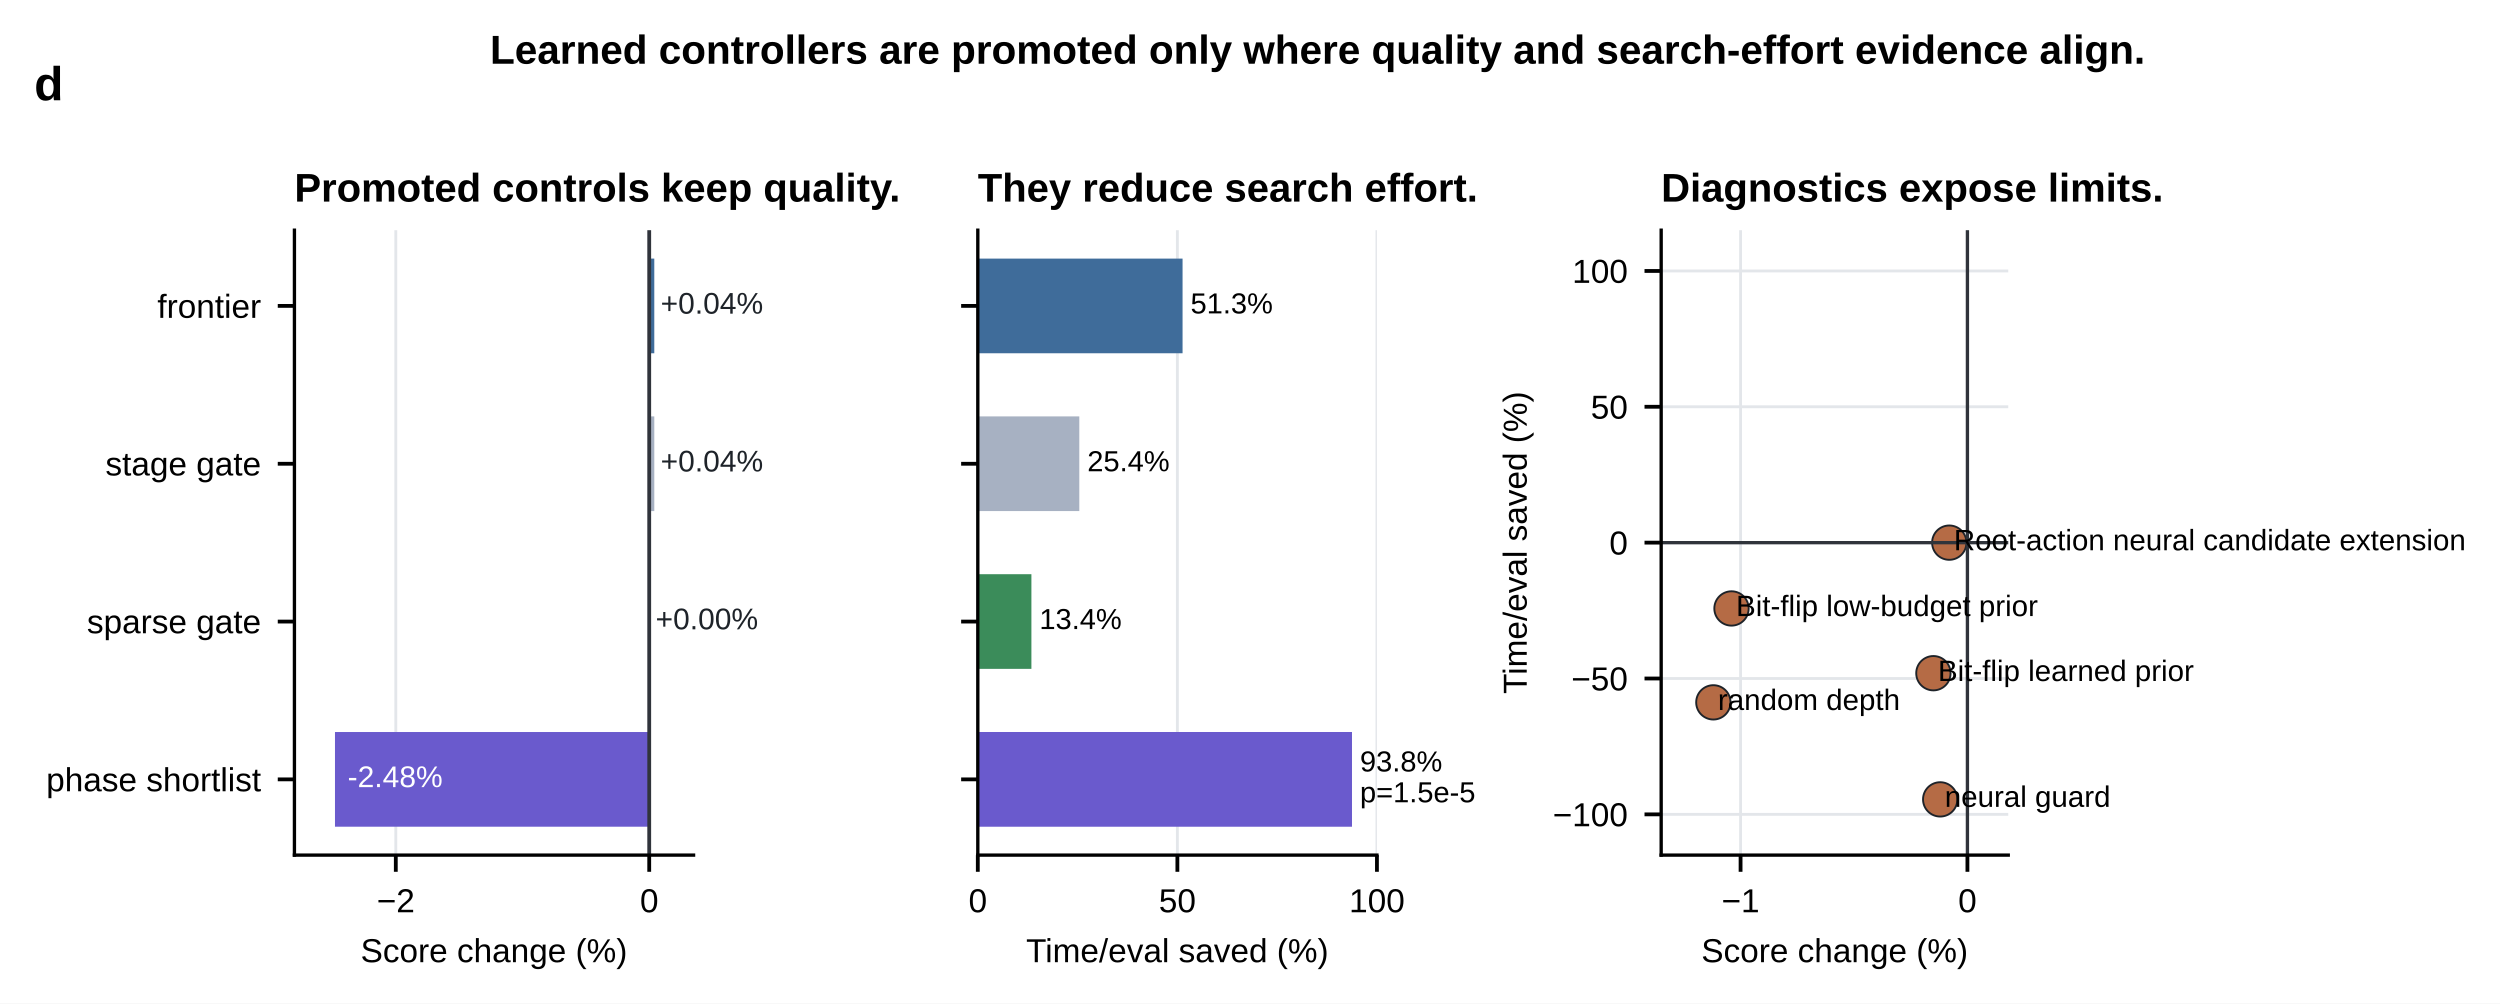
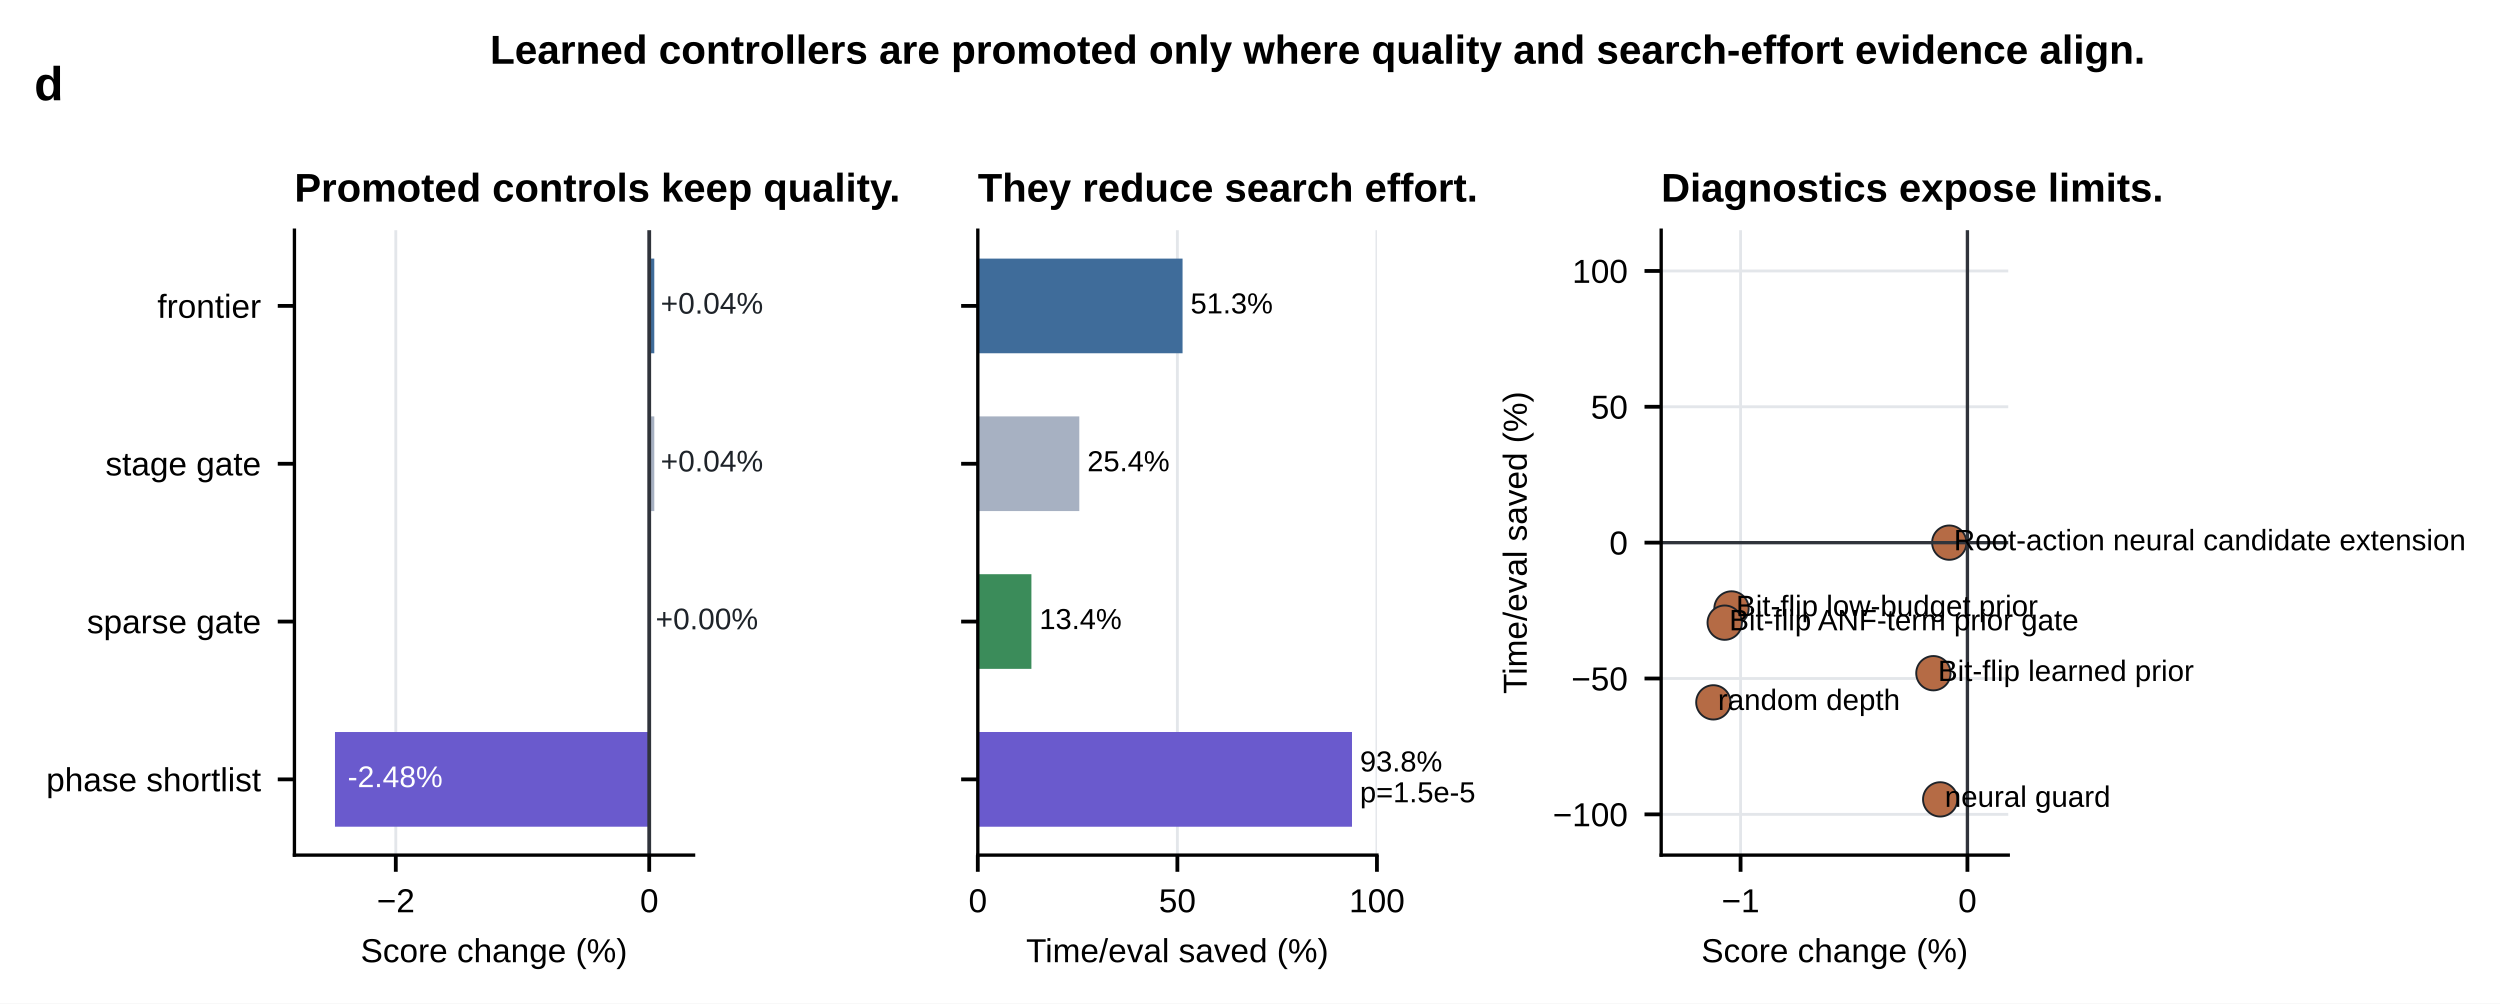
<svg xmlns="http://www.w3.org/2000/svg" xmlns:xlink="http://www.w3.org/1999/xlink" width="525.135pt" height="210.791pt" viewBox="0 0 525.135 210.791" version="1.1">
  <defs>
    <style type="text/css">*{stroke-linejoin: round; stroke-linecap: butt}</style>
  </defs>
  <g id="figure_1">
    <g id="patch_1">
      <path d="M 0 210.791 L 525.135 210.791 L 525.135 0 L 0 0 z " style="fill: #ffffff" />
    </g>
    <g id="axes_1">
      <g id="patch_2">
        <path d="M 61.846 179.62 L 145.687 179.62 L 145.687 48.351 L 61.846 48.351 z " style="fill: #ffffff" />
      </g>
      <g id="matplotlib.axis_1">
        <g id="xtick_1">
          <g id="line2d_1">
            <path d="M 83.139 179.62 L 83.139 48.351 " clip-path="url(#p2402017411)" style="fill: none; stroke: #e3e6ea; stroke-width: 0.6; stroke-linecap: square" />
          </g>
          <g id="line2d_2">
            <defs>
              <path id="m3d2e76e041" d="M 0 0 L 0 3.5 " style="stroke: #000000; stroke-width: 0.8" />
            </defs>
            <g>
              <use xlink:href="#m3d2e76e041" x="83.139" y="179.62" style="stroke: #000000; stroke-width: 0.8" />
            </g>
          </g>
          <g id="text_1">
            <text style="font-size: 7px; font-family: 'Arial', 'Helvetica', 'DejaVu Sans', sans-serif; text-anchor: middle" x="83.139" y="191.63" transform="rotate(-0 83.13886 191.6305)">−2</text>
          </g>
        </g>
        <g id="xtick_2">
          <g id="line2d_3">
            <path d="M 136.371 179.62 L 136.371 48.351 " clip-path="url(#p2402017411)" style="fill: none; stroke: #e3e6ea; stroke-width: 0.6; stroke-linecap: square" />
          </g>
          <g id="line2d_4">
            <g>
              <use xlink:href="#m3d2e76e041" x="136.371" y="179.62" style="stroke: #000000; stroke-width: 0.8" />
            </g>
          </g>
          <g id="text_2">
            <text style="font-size: 7px; font-family: 'Arial', 'Helvetica', 'DejaVu Sans', sans-serif; text-anchor: middle" x="136.371" y="191.63" transform="rotate(-0 136.371 191.6305)">0</text>
          </g>
        </g>
        <g id="text_3">
          <text style="font-size: 7px; font-family: 'Arial', 'Helvetica', 'DejaVu Sans', sans-serif; text-anchor: middle" x="103.766" y="202.118" transform="rotate(-0 103.7663 202.1175)">Score change (%)</text>
        </g>
      </g>
      <g id="matplotlib.axis_2">
        <g id="ytick_1">
          <g id="line2d_5">
            <defs>
              <path id="m17654f77af" d="M 0 0 L -3.5 0 " style="stroke: #000000; stroke-width: 0.8" />
            </defs>
            <g>
              <use xlink:href="#m17654f77af" x="61.846" y="64.262" style="stroke: #000000; stroke-width: 0.8" />
            </g>
          </g>
          <g id="text_4">
            <text style="font-size: 7px; font-family: 'Arial', 'Helvetica', 'DejaVu Sans', sans-serif; text-anchor: end" x="54.846" y="66.767" transform="rotate(-0 54.846 66.7673)">frontier</text>
          </g>
        </g>
        <g id="ytick_2">
          <g id="line2d_6">
            <g>
              <use xlink:href="#m17654f77af" x="61.846" y="97.411" style="stroke: #000000; stroke-width: 0.8" />
            </g>
          </g>
          <g id="text_5">
            <text style="font-size: 7px; font-family: 'Arial', 'Helvetica', 'DejaVu Sans', sans-serif; text-anchor: end" x="54.846" y="99.875" transform="rotate(-0 54.846 99.87511)">stage gate</text>
          </g>
        </g>
        <g id="ytick_3">
          <g id="line2d_7">
            <g>
              <use xlink:href="#m17654f77af" x="61.846" y="130.56" style="stroke: #000000; stroke-width: 0.8" />
            </g>
          </g>
          <g id="text_6">
            <text style="font-size: 7px; font-family: 'Arial', 'Helvetica', 'DejaVu Sans', sans-serif; text-anchor: end" x="54.846" y="133.024" transform="rotate(-0 54.846 133.0239)">sparse gate</text>
          </g>
        </g>
        <g id="ytick_4">
          <g id="line2d_8">
            <g>
              <use xlink:href="#m17654f77af" x="61.846" y="163.709" style="stroke: #000000; stroke-width: 0.8" />
            </g>
          </g>
          <g id="text_7">
            <text style="font-size: 7px; font-family: 'Arial', 'Helvetica', 'DejaVu Sans', sans-serif; text-anchor: end" x="54.846" y="166.214" transform="rotate(-0 54.846 166.2138)">phase shortlist</text>
          </g>
        </g>
      </g>
      <g id="patch_3">
        <path d="M 136.371 54.317 L 137.436 54.317 L 137.436 74.207 L 136.371 74.207 z " clip-path="url(#p2402017411)" style="fill: #3f6c9a" />
      </g>
      <g id="patch_4">
        <path d="M 136.371 87.466 L 137.436 87.466 L 137.436 107.356 L 136.371 107.356 z " clip-path="url(#p2402017411)" style="fill: #a7b1c2" />
      </g>
      <g id="patch_5">
        <path d="M 136.371 120.615 L 136.371 120.615 L 136.371 140.504 L 136.371 140.504 z " clip-path="url(#p2402017411)" style="fill: #3b8c5a" />
      </g>
      <g id="patch_6">
        <path d="M 136.371 153.764 L 70.363 153.764 L 70.363 173.653 L 136.371 173.653 z " clip-path="url(#p2402017411)" style="fill: #6a5acd" />
      </g>
      <g id="line2d_9">
        <path d="M 136.371 179.62 L 136.371 48.351 " clip-path="url(#p2402017411)" style="fill: none; stroke: #30343b; stroke-width: 0.8; stroke-linecap: square" />
      </g>
      <g id="patch_7">
        <path d="M 61.846 179.62 L 61.846 48.351 " style="fill: none; stroke: #000000; stroke-width: 0.7; stroke-linejoin: miter; stroke-linecap: square" />
      </g>
      <g id="patch_8">
        <path d="M 61.846 179.62 L 145.687 179.62 " style="fill: none; stroke: #000000; stroke-width: 0.7; stroke-linejoin: miter; stroke-linecap: square" />
      </g>
      <g id="text_8">
        <text style="font-size: 6.3px; font-family: 'Arial', 'Helvetica', 'DejaVu Sans', sans-serif; text-anchor: start; fill: #1e2329" x="138.766" y="65.891" transform="rotate(-0 138.7664 65.89071)">+0.04%</text>
      </g>
      <g id="text_9">
        <text style="font-size: 6.3px; font-family: 'Arial', 'Helvetica', 'DejaVu Sans', sans-serif; text-anchor: start; fill: #1e2329" x="138.766" y="99.04" transform="rotate(-0 138.7664 99.03955)">+0.04%</text>
      </g>
      <g id="text_10">
        <text style="font-size: 6.3px; font-family: 'Arial', 'Helvetica', 'DejaVu Sans', sans-serif; text-anchor: start; fill: #1e2329" x="137.702" y="132.188" transform="rotate(-0 137.7018 132.1884)">+0.00%</text>
      </g>
      <g id="text_11">
        <text style="font-size: 6.3px; font-family: 'Arial', 'Helvetica', 'DejaVu Sans', sans-serif; text-anchor: start; fill: #ffffff" x="73.025" y="165.337" transform="rotate(-0 73.02475 165.3372)">-2.48%</text>
      </g>
      <g id="text_12">
        <text style="font-weight: 700; font-size: 8.4px; font-family: 'Arial', 'Helvetica', 'DejaVu Sans', sans-serif; text-anchor: start" x="61.846" y="42.351" transform="rotate(-0 61.846 42.35063)">Promoted controls keep quality.</text>
      </g>
    </g>
    <g id="axes_2">
      <g id="patch_9">
        <path d="M 205.391 179.62 L 289.232 179.62 L 289.232 48.351 L 205.391 48.351 z " style="fill: #ffffff" />
      </g>
      <g id="matplotlib.axis_3">
        <g id="xtick_3">
          <g id="line2d_10">
            <path d="M 205.391 179.62 L 205.391 48.351 " clip-path="url(#p4d7466fa4d)" style="fill: none; stroke: #e3e6ea; stroke-width: 0.6; stroke-linecap: square" />
          </g>
          <g id="line2d_11">
            <g>
              <use xlink:href="#m3d2e76e041" x="205.391" y="179.62" style="stroke: #000000; stroke-width: 0.8" />
            </g>
          </g>
          <g id="text_13">
            <text style="font-size: 7px; font-family: 'Arial', 'Helvetica', 'DejaVu Sans', sans-serif; text-anchor: middle" x="205.391" y="191.63" transform="rotate(-0 205.3913 191.6305)">0</text>
          </g>
        </g>
        <g id="xtick_4">
          <g id="line2d_12">
            <path d="M 247.312 179.62 L 247.312 48.351 " clip-path="url(#p4d7466fa4d)" style="fill: none; stroke: #e3e6ea; stroke-width: 0.6; stroke-linecap: square" />
          </g>
          <g id="line2d_13">
            <g>
              <use xlink:href="#m3d2e76e041" x="247.312" y="179.62" style="stroke: #000000; stroke-width: 0.8" />
            </g>
          </g>
          <g id="text_14">
            <text style="font-size: 7px; font-family: 'Arial', 'Helvetica', 'DejaVu Sans', sans-serif; text-anchor: middle" x="247.312" y="191.63" transform="rotate(-0 247.3117 191.6305)">50</text>
          </g>
        </g>
        <g id="xtick_5">
          <g id="line2d_14">
            <path d="M 289.232 179.62 L 289.232 48.351 " clip-path="url(#p4d7466fa4d)" style="fill: none; stroke: #e3e6ea; stroke-width: 0.6; stroke-linecap: square" />
          </g>
          <g id="line2d_15">
            <g>
              <use xlink:href="#m3d2e76e041" x="289.232" y="179.62" style="stroke: #000000; stroke-width: 0.8" />
            </g>
          </g>
          <g id="text_15">
            <text style="font-size: 7px; font-family: 'Arial', 'Helvetica', 'DejaVu Sans', sans-serif; text-anchor: middle" x="289.232" y="191.63" transform="rotate(-0 289.232 191.6305)">100</text>
          </g>
        </g>
        <g id="text_16">
          <text style="font-size: 7px; font-family: 'Arial', 'Helvetica', 'DejaVu Sans', sans-serif; text-anchor: middle" x="247.312" y="202.118" transform="rotate(-0 247.3117 202.1175)">Time/eval saved (%)</text>
        </g>
      </g>
      <g id="matplotlib.axis_4">
        <g id="ytick_5">
          <g id="line2d_16">
            <g>
              <use xlink:href="#m17654f77af" x="205.391" y="64.262" style="stroke: #000000; stroke-width: 0.8" />
            </g>
          </g>
        </g>
        <g id="ytick_6">
          <g id="line2d_17">
            <g>
              <use xlink:href="#m17654f77af" x="205.391" y="97.411" style="stroke: #000000; stroke-width: 0.8" />
            </g>
          </g>
        </g>
        <g id="ytick_7">
          <g id="line2d_18">
            <g>
              <use xlink:href="#m17654f77af" x="205.391" y="130.56" style="stroke: #000000; stroke-width: 0.8" />
            </g>
          </g>
        </g>
        <g id="ytick_8">
          <g id="line2d_19">
            <g>
              <use xlink:href="#m17654f77af" x="205.391" y="163.709" style="stroke: #000000; stroke-width: 0.8" />
            </g>
          </g>
        </g>
      </g>
      <g id="patch_10">
        <path d="M 205.391 54.317 L 248.402 54.317 L 248.402 74.207 L 205.391 74.207 z " clip-path="url(#p4d7466fa4d)" style="fill: #3f6c9a" />
      </g>
      <g id="patch_11">
        <path d="M 205.391 87.466 L 226.712 87.466 L 226.712 107.356 L 205.391 107.356 z " clip-path="url(#p4d7466fa4d)" style="fill: #a7b1c2" />
      </g>
      <g id="patch_12">
        <path d="M 205.391 120.615 L 216.651 120.615 L 216.651 140.504 L 205.391 140.504 z " clip-path="url(#p4d7466fa4d)" style="fill: #3b8c5a" />
      </g>
      <g id="patch_13">
        <path d="M 205.391 153.764 L 283.992 153.764 L 283.992 173.653 L 205.391 173.653 z " clip-path="url(#p4d7466fa4d)" style="fill: #6a5acd" />
      </g>
      <g id="patch_14">
        <path d="M 205.391 179.62 L 205.391 48.351 " style="fill: none; stroke: #000000; stroke-width: 0.7; stroke-linejoin: miter; stroke-linecap: square" />
      </g>
      <g id="patch_15">
        <path d="M 205.391 179.62 L 289.232 179.62 " style="fill: none; stroke: #000000; stroke-width: 0.7; stroke-linejoin: miter; stroke-linecap: square" />
      </g>
      <g id="text_17">
        <text style="font-size: 6.1px; font-family: 'Arial', 'Helvetica', 'DejaVu Sans', sans-serif; text-anchor: start" x="250.078" y="65.839" transform="rotate(-0 250.0784 65.83901)">51.3%</text>
      </g>
      <g id="text_18">
        <text style="font-size: 6.1px; font-family: 'Arial', 'Helvetica', 'DejaVu Sans', sans-serif; text-anchor: start" x="228.389" y="98.988" transform="rotate(-0 228.3888 98.98784)">25.4%</text>
      </g>
      <g id="text_19">
        <text style="font-size: 6.1px; font-family: 'Arial', 'Helvetica', 'DejaVu Sans', sans-serif; text-anchor: start" x="218.328" y="132.137" transform="rotate(-0 218.328 132.1367)">13.4%</text>
      </g>
      <g id="text_20">
        <text style="font-size: 6.1px; font-family: 'Arial', 'Helvetica', 'DejaVu Sans', sans-serif" transform="translate(285.6687 162.0487)">93.8%</text>
        <text style="font-size: 6.1px; font-family: 'Arial', 'Helvetica', 'DejaVu Sans', sans-serif" transform="translate(285.6687 168.5223)">p=1.5e-5</text>
      </g>
      <g id="text_21">
        <text style="font-weight: 700; font-size: 8.4px; font-family: 'Arial', 'Helvetica', 'DejaVu Sans', sans-serif; text-anchor: start" x="205.391" y="42.351" transform="rotate(-0 205.3913 42.35063)">They reduce search effort.</text>
      </g>
    </g>
    <g id="axes_3">
      <g id="patch_16">
        <path d="M 348.937 179.62 L 421.842 179.62 L 421.842 48.351 L 348.937 48.351 z " style="fill: #ffffff" />
      </g>
      <g id="matplotlib.axis_5">
        <g id="xtick_6">
          <g id="line2d_20">
            <path d="M 365.614 179.62 L 365.614 48.351 " clip-path="url(#p1197e68f9f)" style="fill: none; stroke: #e3e6ea; stroke-width: 0.6; stroke-linecap: square" />
          </g>
          <g id="line2d_21">
            <g>
              <use xlink:href="#m3d2e76e041" x="365.614" y="179.62" style="stroke: #000000; stroke-width: 0.8" />
            </g>
          </g>
          <g id="text_22">
            <text style="font-size: 7px; font-family: 'Arial', 'Helvetica', 'DejaVu Sans', sans-serif; text-anchor: middle" x="365.614" y="191.63" transform="rotate(-0 365.6143 191.6305)">−1</text>
          </g>
        </g>
        <g id="xtick_7">
          <g id="line2d_22">
            <path d="M 413.265 179.62 L 413.265 48.351 " clip-path="url(#p1197e68f9f)" style="fill: none; stroke: #e3e6ea; stroke-width: 0.6; stroke-linecap: square" />
          </g>
          <g id="line2d_23">
            <g>
              <use xlink:href="#m3d2e76e041" x="413.265" y="179.62" style="stroke: #000000; stroke-width: 0.8" />
            </g>
          </g>
          <g id="text_23">
            <text style="font-size: 7px; font-family: 'Arial', 'Helvetica', 'DejaVu Sans', sans-serif; text-anchor: middle" x="413.265" y="191.63" transform="rotate(-0 413.2645 191.6305)">0</text>
          </g>
        </g>
        <g id="text_24">
          <text style="font-size: 7px; font-family: 'Arial', 'Helvetica', 'DejaVu Sans', sans-serif; text-anchor: middle" x="385.389" y="202.118" transform="rotate(-0 385.3891 202.1175)">Score change (%)</text>
        </g>
      </g>
      <g id="matplotlib.axis_6">
        <g id="ytick_9">
          <g id="line2d_24">
            <path d="M 348.937 171.059 L 421.842 171.059 " clip-path="url(#p1197e68f9f)" style="fill: none; stroke: #e3e6ea; stroke-width: 0.6; stroke-linecap: square" />
          </g>
          <g id="line2d_25">
            <g>
              <use xlink:href="#m17654f77af" x="348.937" y="171.059" style="stroke: #000000; stroke-width: 0.8" />
            </g>
          </g>
          <g id="text_25">
            <text style="font-size: 7px; font-family: 'Arial', 'Helvetica', 'DejaVu Sans', sans-serif; text-anchor: end" x="341.937" y="173.564" transform="rotate(-0 341.9367 173.5642)">−100</text>
          </g>
        </g>
        <g id="ytick_10">
          <g id="line2d_26">
            <path d="M 348.937 142.522 L 421.842 142.522 " clip-path="url(#p1197e68f9f)" style="fill: none; stroke: #e3e6ea; stroke-width: 0.6; stroke-linecap: square" />
          </g>
          <g id="line2d_27">
            <g>
              <use xlink:href="#m17654f77af" x="348.937" y="142.522" style="stroke: #000000; stroke-width: 0.8" />
            </g>
          </g>
          <g id="text_26">
            <text style="font-size: 7px; font-family: 'Arial', 'Helvetica', 'DejaVu Sans', sans-serif; text-anchor: end" x="341.937" y="145.027" transform="rotate(-0 341.9367 145.0274)">−50</text>
          </g>
        </g>
        <g id="ytick_11">
          <g id="line2d_28">
            <path d="M 348.937 113.985 L 421.842 113.985 " clip-path="url(#p1197e68f9f)" style="fill: none; stroke: #e3e6ea; stroke-width: 0.6; stroke-linecap: square" />
          </g>
          <g id="line2d_29">
            <g>
              <use xlink:href="#m17654f77af" x="348.937" y="113.985" style="stroke: #000000; stroke-width: 0.8" />
            </g>
          </g>
          <g id="text_27">
            <text style="font-size: 7px; font-family: 'Arial', 'Helvetica', 'DejaVu Sans', sans-serif; text-anchor: end" x="341.937" y="116.491" transform="rotate(-0 341.9367 116.4905)">0</text>
          </g>
        </g>
        <g id="ytick_12">
          <g id="line2d_30">
            <path d="M 348.937 85.448 L 421.842 85.448 " clip-path="url(#p1197e68f9f)" style="fill: none; stroke: #e3e6ea; stroke-width: 0.6; stroke-linecap: square" />
          </g>
          <g id="line2d_31">
            <g>
              <use xlink:href="#m17654f77af" x="348.937" y="85.448" style="stroke: #000000; stroke-width: 0.8" />
            </g>
          </g>
          <g id="text_28">
            <text style="font-size: 7px; font-family: 'Arial', 'Helvetica', 'DejaVu Sans', sans-serif; text-anchor: end" x="341.937" y="87.954" transform="rotate(-0 341.9367 87.95373)">50</text>
          </g>
        </g>
        <g id="ytick_13">
          <g id="line2d_32">
            <path d="M 348.937 56.912 L 421.842 56.912 " clip-path="url(#p1197e68f9f)" style="fill: none; stroke: #e3e6ea; stroke-width: 0.6; stroke-linecap: square" />
          </g>
          <g id="line2d_33">
            <g>
              <use xlink:href="#m17654f77af" x="348.937" y="56.912" style="stroke: #000000; stroke-width: 0.8" />
            </g>
          </g>
          <g id="text_29">
            <text style="font-size: 7px; font-family: 'Arial', 'Helvetica', 'DejaVu Sans', sans-serif; text-anchor: end" x="341.937" y="59.417" transform="rotate(-0 341.9367 59.41691)">100</text>
          </g>
        </g>
        <g id="text_30">
          <text style="font-size: 7px; font-family: 'Arial', 'Helvetica', 'DejaVu Sans', sans-serif; text-anchor: middle" x="320.697" y="113.985" transform="rotate(-90 320.697 113.9853)">Time/eval saved (%)</text>
        </g>
      </g>
      <g id="PathCollection_1">
        <defs>
          <path id="m7246512e9c" d="M 0 3.606 C 0.956 3.606 1.873 3.226 2.55 2.55 C 3.226 1.873 3.606 0.956 3.606 0 C 3.606 -0.956 3.226 -1.873 2.55 -2.55 C 1.873 -3.226 0.956 -3.606 0 -3.606 C -0.956 -3.606 -1.873 -3.226 -2.55 -2.55 C -3.226 -1.873 -3.606 -0.956 -3.606 0 C -3.606 0.956 -3.226 1.873 -2.55 2.55 C -1.873 3.226 -0.956 3.606 0 3.606 z " style="stroke: #1e2329; stroke-width: 0.4" />
        </defs>
        <g clip-path="url(#p1197e68f9f)">
          <use xlink:href="#m7246512e9c" x="359.896" y="147.533" style="fill: #b56b45; stroke: #1e2329; stroke-width: 0.4" />
        </g>
      </g>
      <g id="PathCollection_2">
        <g clip-path="url(#p1197e68f9f)">
          <use xlink:href="#m7246512e9c" x="406.117" y="141.409" style="fill: #b56b45; stroke: #1e2329; stroke-width: 0.4" />
        </g>
      </g>
      <g id="PathCollection_3">
        <g clip-path="url(#p1197e68f9f)">
          <use xlink:href="#m7246512e9c" x="363.708" y="127.809" style="fill: #b56b45; stroke: #1e2329; stroke-width: 0.4" />
        </g>
      </g>
      <g id="PathCollection_4">
        <g clip-path="url(#p1197e68f9f)">
+           <use xlink:href="#m7246512e9c" x="362.279" y="130.793" style="fill: #b56b45; stroke: #1e2329; stroke-width: 0.4" />
+         </g>
+       </g>
+       <g id="PathCollection_5">
+         <g clip-path="url(#p1197e68f9f)">
          <use xlink:href="#m7246512e9c" x="407.547" y="167.914" style="fill: #b56b45; stroke: #1e2329; stroke-width: 0.4" />
        </g>
      </g>
-       <g id="PathCollection_5">
+       <g id="PathCollection_6">
        <g clip-path="url(#p1197e68f9f)">
          <use xlink:href="#m7246512e9c" x="409.453" y="113.985" style="fill: #b56b45; stroke: #1e2329; stroke-width: 0.4" />
        </g>
      </g>
      <g id="line2d_34">
        <path d="M 413.265 179.62 L 413.265 48.351 " clip-path="url(#p1197e68f9f)" style="fill: none; stroke: #30343b; stroke-width: 0.7; stroke-linecap: square" />
      </g>
      <g id="line2d_35">
        <path d="M 348.937 113.985 L 421.842 113.985 " clip-path="url(#p1197e68f9f)" style="fill: none; stroke: #30343b; stroke-width: 0.7; stroke-linecap: square" />
      </g>
      <g id="patch_17">
        <path d="M 348.937 179.62 L 348.937 48.351 " style="fill: none; stroke: #000000; stroke-width: 0.7; stroke-linejoin: miter; stroke-linecap: square" />
      </g>
      <g id="patch_18">
        <path d="M 348.937 179.62 L 421.842 179.62 " style="fill: none; stroke: #000000; stroke-width: 0.7; stroke-linejoin: miter; stroke-linecap: square" />
      </g>
      <g id="text_31">
        <text style="font-size: 6.2px; font-family: 'Arial', 'Helvetica', 'DejaVu Sans', sans-serif; text-anchor: start" x="360.849" y="149.136" transform="rotate(-0 360.8493 149.136)">random depth</text>
      </g>
      <g id="text_32">
        <text style="font-size: 6.2px; font-family: 'Arial', 'Helvetica', 'DejaVu Sans', sans-serif; text-anchor: start" x="407.07" y="143.05" transform="rotate(-0 407.07 143.0498)">Bit-flip learned prior</text>
      </g>
      <g id="text_33">
        <text style="font-size: 6.2px; font-family: 'Arial', 'Helvetica', 'DejaVu Sans', sans-serif; text-anchor: start" x="364.661" y="129.413" transform="rotate(-0 364.6613 129.4128)">Bit-flip low-budget prior</text>
      </g>
      <g id="text_34">
+         <text style="font-size: 6.2px; font-family: 'Arial', 'Helvetica', 'DejaVu Sans', sans-serif; text-anchor: start" x="363.232" y="132.398" transform="rotate(-0 363.2318 132.3978)">Bit-flip ANF-term prior gate</text>
+       </g>
+       <g id="text_35">
        <text style="font-size: 6.2px; font-family: 'Arial', 'Helvetica', 'DejaVu Sans', sans-serif; text-anchor: start" x="408.5" y="169.481" transform="rotate(-0 408.4995 169.4807)">neural guard</text>
      </g>
-       <g id="text_35">
+       <g id="text_36">
        <text style="font-size: 6.2px; font-family: 'Arial', 'Helvetica', 'DejaVu Sans', sans-serif; text-anchor: start" x="410.406" y="115.588" transform="rotate(-0 410.4055 115.5881)">Root-action neural candidate extension</text>
      </g>
-       <g id="text_36">
+       <g id="text_37">
        <text style="font-weight: 700; font-size: 8.4px; font-family: 'Arial', 'Helvetica', 'DejaVu Sans', sans-serif; text-anchor: start" x="348.937" y="42.351" transform="rotate(-0 348.9367 42.35063)">Diagnostics expose limits.</text>
      </g>
    </g>
-     <g id="text_37">
+     <g id="text_38">
      <text style="font-weight: 700; font-size: 10px; font-family: 'Arial', 'Helvetica', 'DejaVu Sans', sans-serif; text-anchor: start" x="7.2" y="21.06" transform="rotate(-0 7.2 21.06)">d</text>
    </g>
-     <g id="text_38">
+     <g id="text_39">
      <text style="font-weight: 700; font-size: 8.5px; font-family: 'Arial', 'Helvetica', 'DejaVu Sans', sans-serif; text-anchor: middle" x="276.768" y="13.388" transform="rotate(-0 276.768 13.38773)">Learned controllers are promoted only where quality and search-effort evidence align.</text>
    </g>
  </g>
  <defs>
    <clipPath id="p2402017411">
      <rect x="61.846" y="48.351" width="83.841" height="131.269" />
    </clipPath>
    <clipPath id="p4d7466fa4d">
      <rect x="205.391" y="48.351" width="83.841" height="131.269" />
    </clipPath>
    <clipPath id="p1197e68f9f">
      <rect x="348.937" y="48.351" width="72.905" height="131.269" />
    </clipPath>
  </defs>
</svg>
